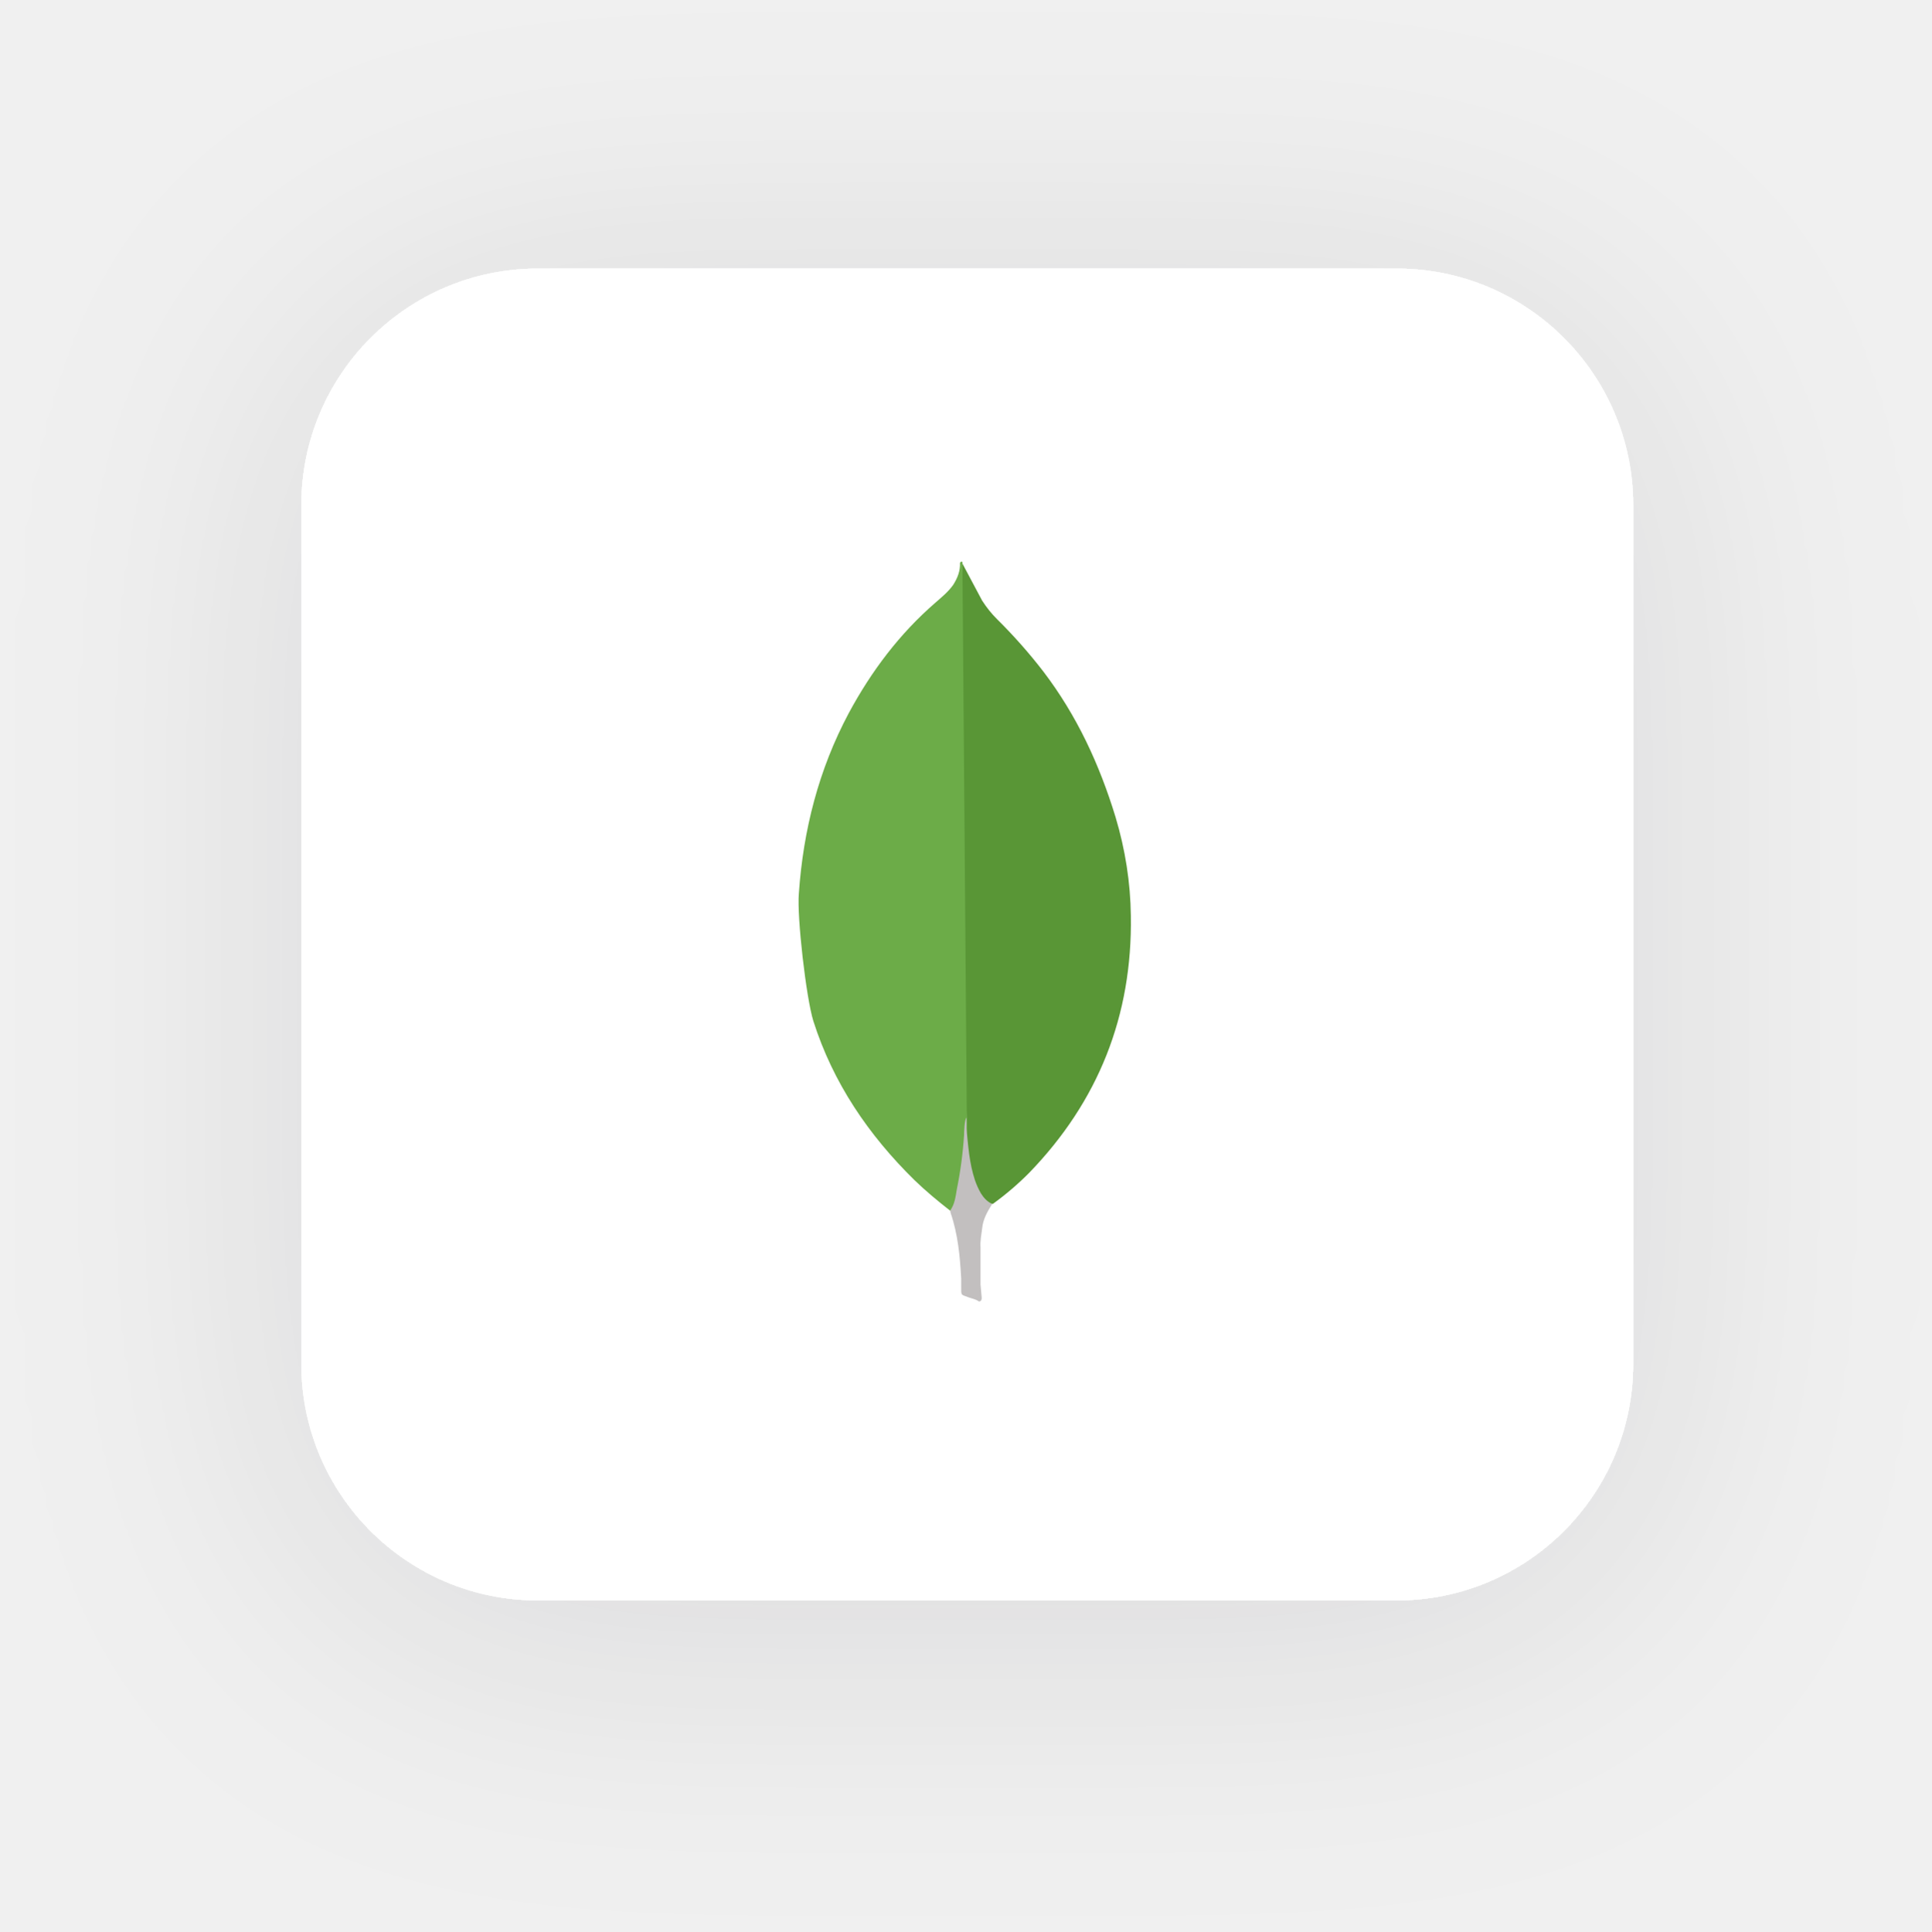
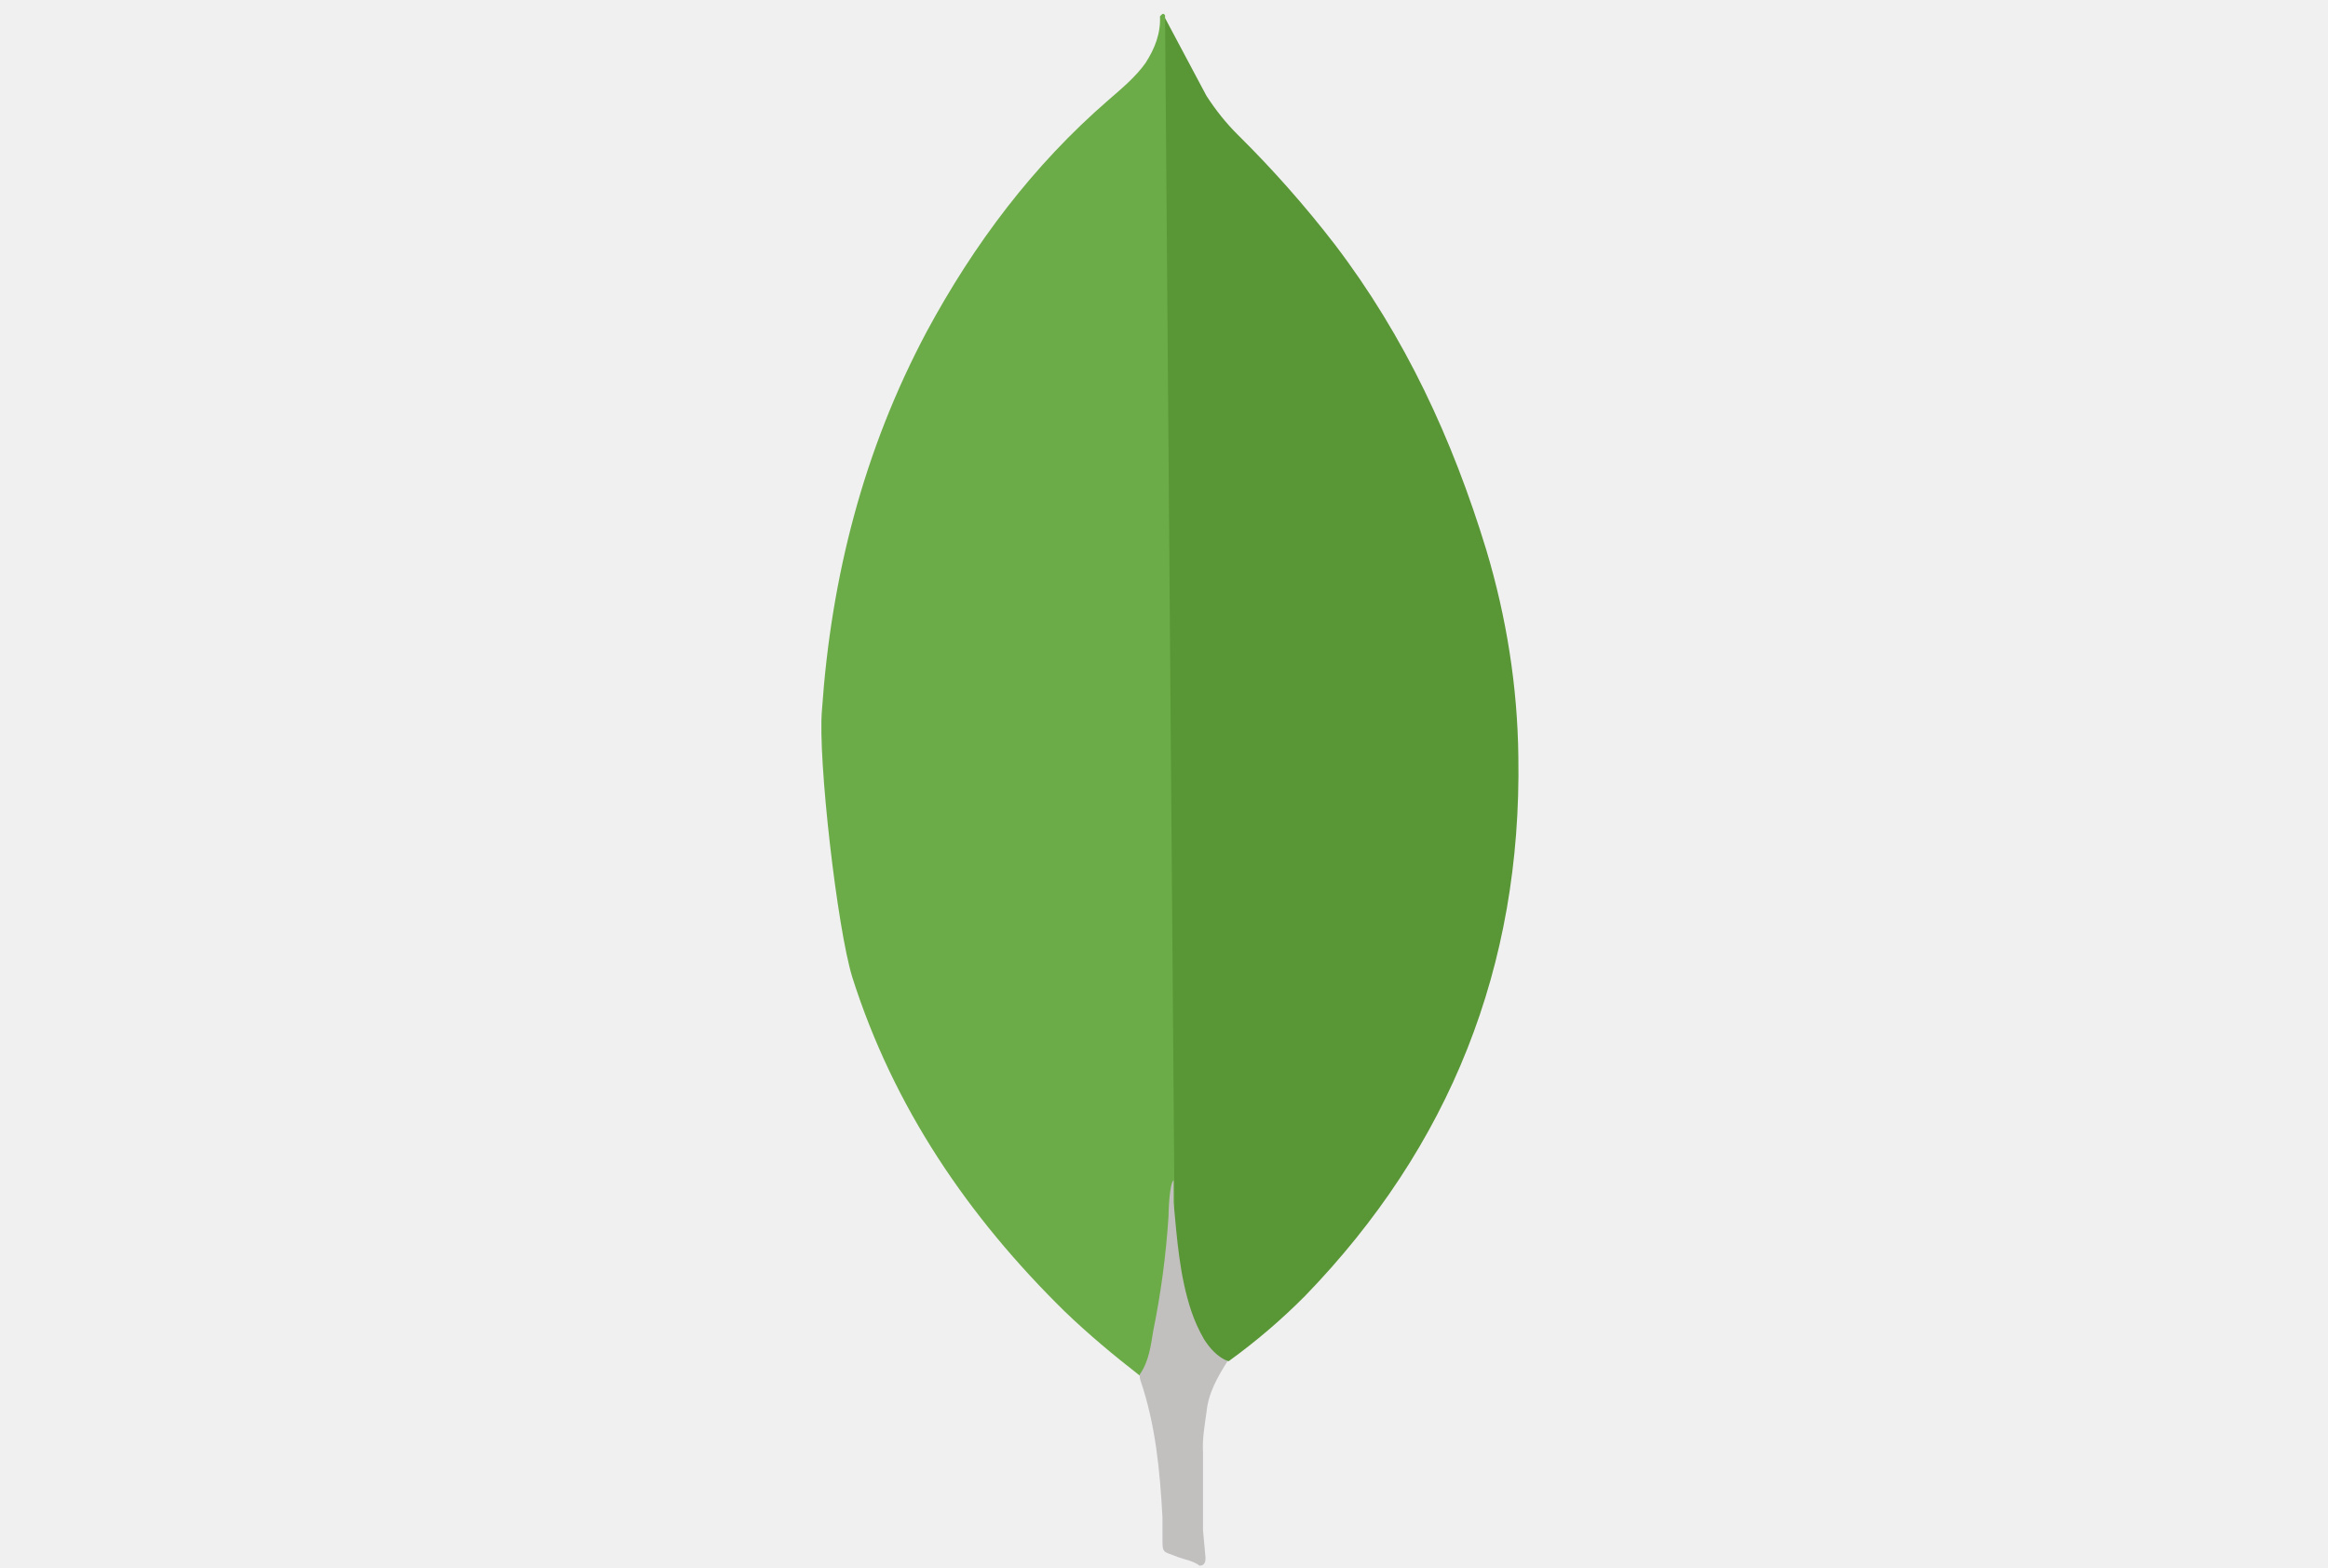
- <svg xmlns="http://www.w3.org/2000/svg" width="261" height="261" viewBox="0 0 261 261" fill="none">
-   <g filter="url(#filter0_d_22_683)">
-     <rect x="40.724" y="36.297" width="180" height="180" rx="32" fill="white" />
-     <rect x="41.224" y="36.797" width="179" height="179" rx="31.5" stroke="white" />
-   </g>
-   <path d="M130.068 76.164L132.736 81.176C133.336 82.101 133.986 82.92 134.752 83.682C136.996 85.899 139.088 88.264 141.014 90.763C145.535 96.7 148.585 103.293 150.763 110.424C152.069 114.78 152.779 119.248 152.832 123.767C153.05 137.275 148.419 148.874 139.083 158.514C137.564 160.043 135.923 161.445 134.177 162.708C133.252 162.708 132.814 161.998 132.433 161.345C131.739 160.134 131.277 158.804 131.071 157.424C130.743 155.789 130.527 154.155 130.633 152.468V151.705C130.558 151.543 129.743 76.549 130.068 76.164V76.164Z" fill="#599636" />
-   <path d="M130.068 75.999C129.958 75.78 129.849 75.945 129.74 76.052C129.793 77.145 129.411 78.12 128.815 79.052C128.158 79.976 127.29 80.686 126.418 81.448C121.575 85.642 117.762 90.707 114.709 96.372C110.647 103.997 108.554 112.168 107.96 120.77C107.688 123.873 108.941 134.822 109.919 137.982C112.588 146.368 117.381 153.396 123.59 159.496C125.115 160.964 126.746 162.327 128.433 163.636C128.924 163.636 128.977 163.198 129.09 162.873C129.305 162.178 129.469 161.468 129.58 160.749L130.674 152.58L130.068 75.999Z" fill="#6CAC48" />
-   <path d="M132.736 166.026C132.846 164.776 133.446 163.739 134.099 162.705C133.442 162.433 132.955 161.892 132.574 161.289C132.245 160.718 131.973 160.116 131.761 159.492C130.999 157.205 130.836 154.805 130.618 152.468V151.052C130.346 151.271 130.29 153.121 130.29 153.396C130.131 155.866 129.803 158.323 129.308 160.749C129.146 161.73 129.036 162.708 128.433 163.58C128.433 163.689 128.433 163.798 128.487 163.961C129.468 166.848 129.736 169.789 129.902 172.785V173.879C129.902 175.185 129.849 174.91 130.933 175.347C131.371 175.51 131.858 175.566 132.296 175.891C132.624 175.891 132.677 175.619 132.677 175.401L132.514 173.604V168.592C132.461 167.717 132.624 166.848 132.733 166.029L132.736 166.026Z" fill="#C2BFBF" />
-   <defs>
-     <filter id="filter0_d_22_683" x="0.724" y="0.297" width="260" height="260" filterUnits="userSpaceOnUse" color-interpolation-filters="sRGB">
-       <feFlood flood-opacity="0" result="BackgroundImageFix" />
-       <feColorMatrix in="SourceAlpha" type="matrix" values="0 0 0 0 0 0 0 0 0 0 0 0 0 0 0 0 0 0 127 0" result="hardAlpha" />
-       <feOffset dy="4" />
-       <feGaussianBlur stdDeviation="20" />
-       <feComposite in2="hardAlpha" operator="out" />
-       <feColorMatrix type="matrix" values="0 0 0 0 0.037 0 0 0 0 0.035 0 0 0 0 0.048 0 0 0 0.1 0" />
-       <feBlend mode="normal" in2="BackgroundImageFix" result="effect1_dropShadow_22_683" />
-       <feBlend mode="normal" in="SourceGraphic" in2="effect1_dropShadow_22_683" result="shape" />
-     </filter>
-   </defs>
+ <svg xmlns="http://www.w3.org/2000/svg" width="150" height="101" viewBox="0 0 46 101" fill="none">
+   <path d="M23.068 1.164L25.736 6.176C26.336 7.101 26.986 7.92 27.752 8.682C29.996 10.899 32.088 13.264 34.014 15.763C38.535 21.7 41.585 28.293 43.763 35.424C45.069 39.78 45.779 44.248 45.832 48.767C46.05 62.275 41.419 73.874 32.083 83.514C30.564 85.043 28.923 86.445 27.177 87.708C26.252 87.708 25.814 86.998 25.433 86.345C24.739 85.134 24.277 83.804 24.071 82.424C23.743 80.79 23.527 79.155 23.633 77.468V76.705C23.558 76.543 22.743 1.549 23.068 1.164Z" fill="#599636" />
+   <path d="M23.068 0.999C22.958 0.78 22.849 0.945 22.74 1.052C22.793 2.145 22.412 3.12 21.815 4.052C21.158 4.976 20.29 5.686 19.418 6.448C14.575 10.642 10.762 15.707 7.709 21.372C3.647 28.997 1.554 37.168 0.96 45.77C0.688 48.873 1.941 59.822 2.919 62.981C5.588 71.368 10.381 78.396 16.59 84.496C18.115 85.964 19.746 87.327 21.433 88.636C21.924 88.636 21.977 88.198 22.09 87.874C22.305 87.178 22.469 86.468 22.58 85.749L23.674 77.581L23.068 0.999Z" fill="#6CAC48" />
+   <path d="M25.736 91.026C25.846 89.776 26.445 88.739 27.099 87.705C26.442 87.433 25.955 86.892 25.574 86.289C25.245 85.718 24.973 85.116 24.761 84.492C23.999 82.205 23.836 79.805 23.618 77.468V76.052C23.346 76.271 23.29 78.121 23.29 78.396C23.131 80.866 22.803 83.323 22.308 85.749C22.146 86.73 22.037 87.708 21.433 88.58C21.433 88.689 21.433 88.798 21.486 88.961C22.468 91.848 22.736 94.788 22.902 97.785V98.879C22.902 100.185 22.849 99.91 23.933 100.347C24.371 100.51 24.858 100.566 25.296 100.891C25.624 100.891 25.677 100.619 25.677 100.401L25.514 98.604V93.592C25.461 92.717 25.624 91.848 25.733 91.029L25.736 91.026Z" fill="#C2BFBF" />
</svg>
